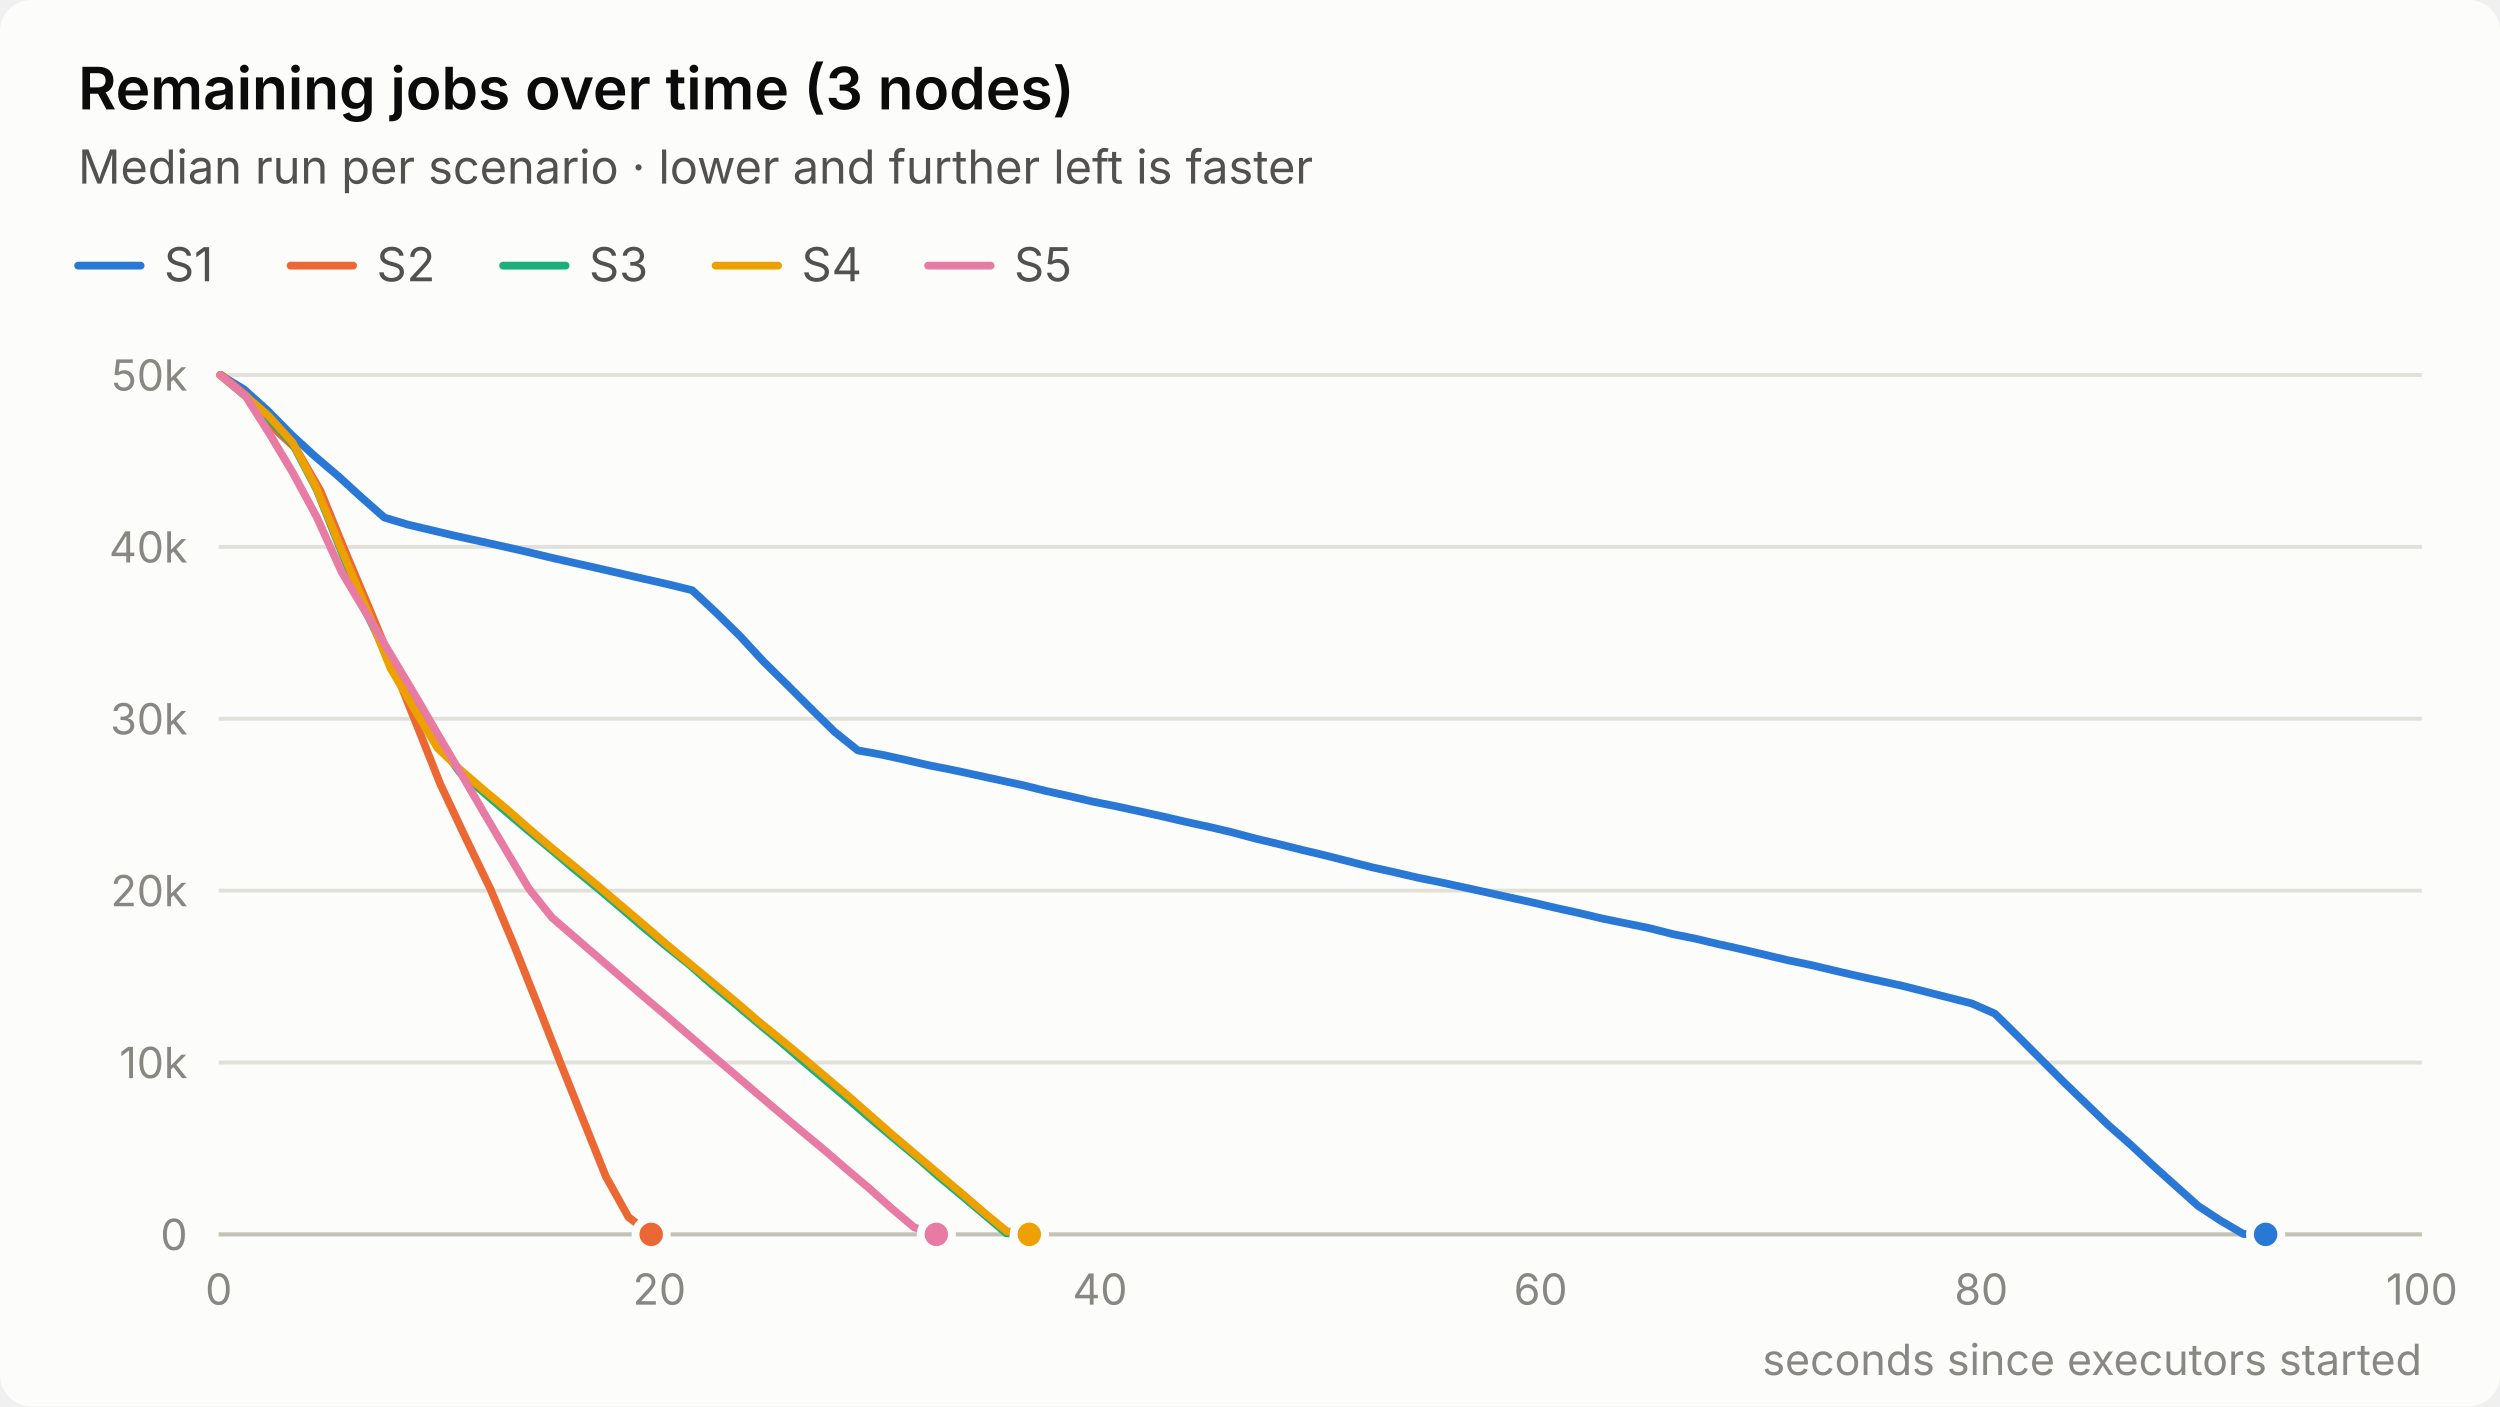
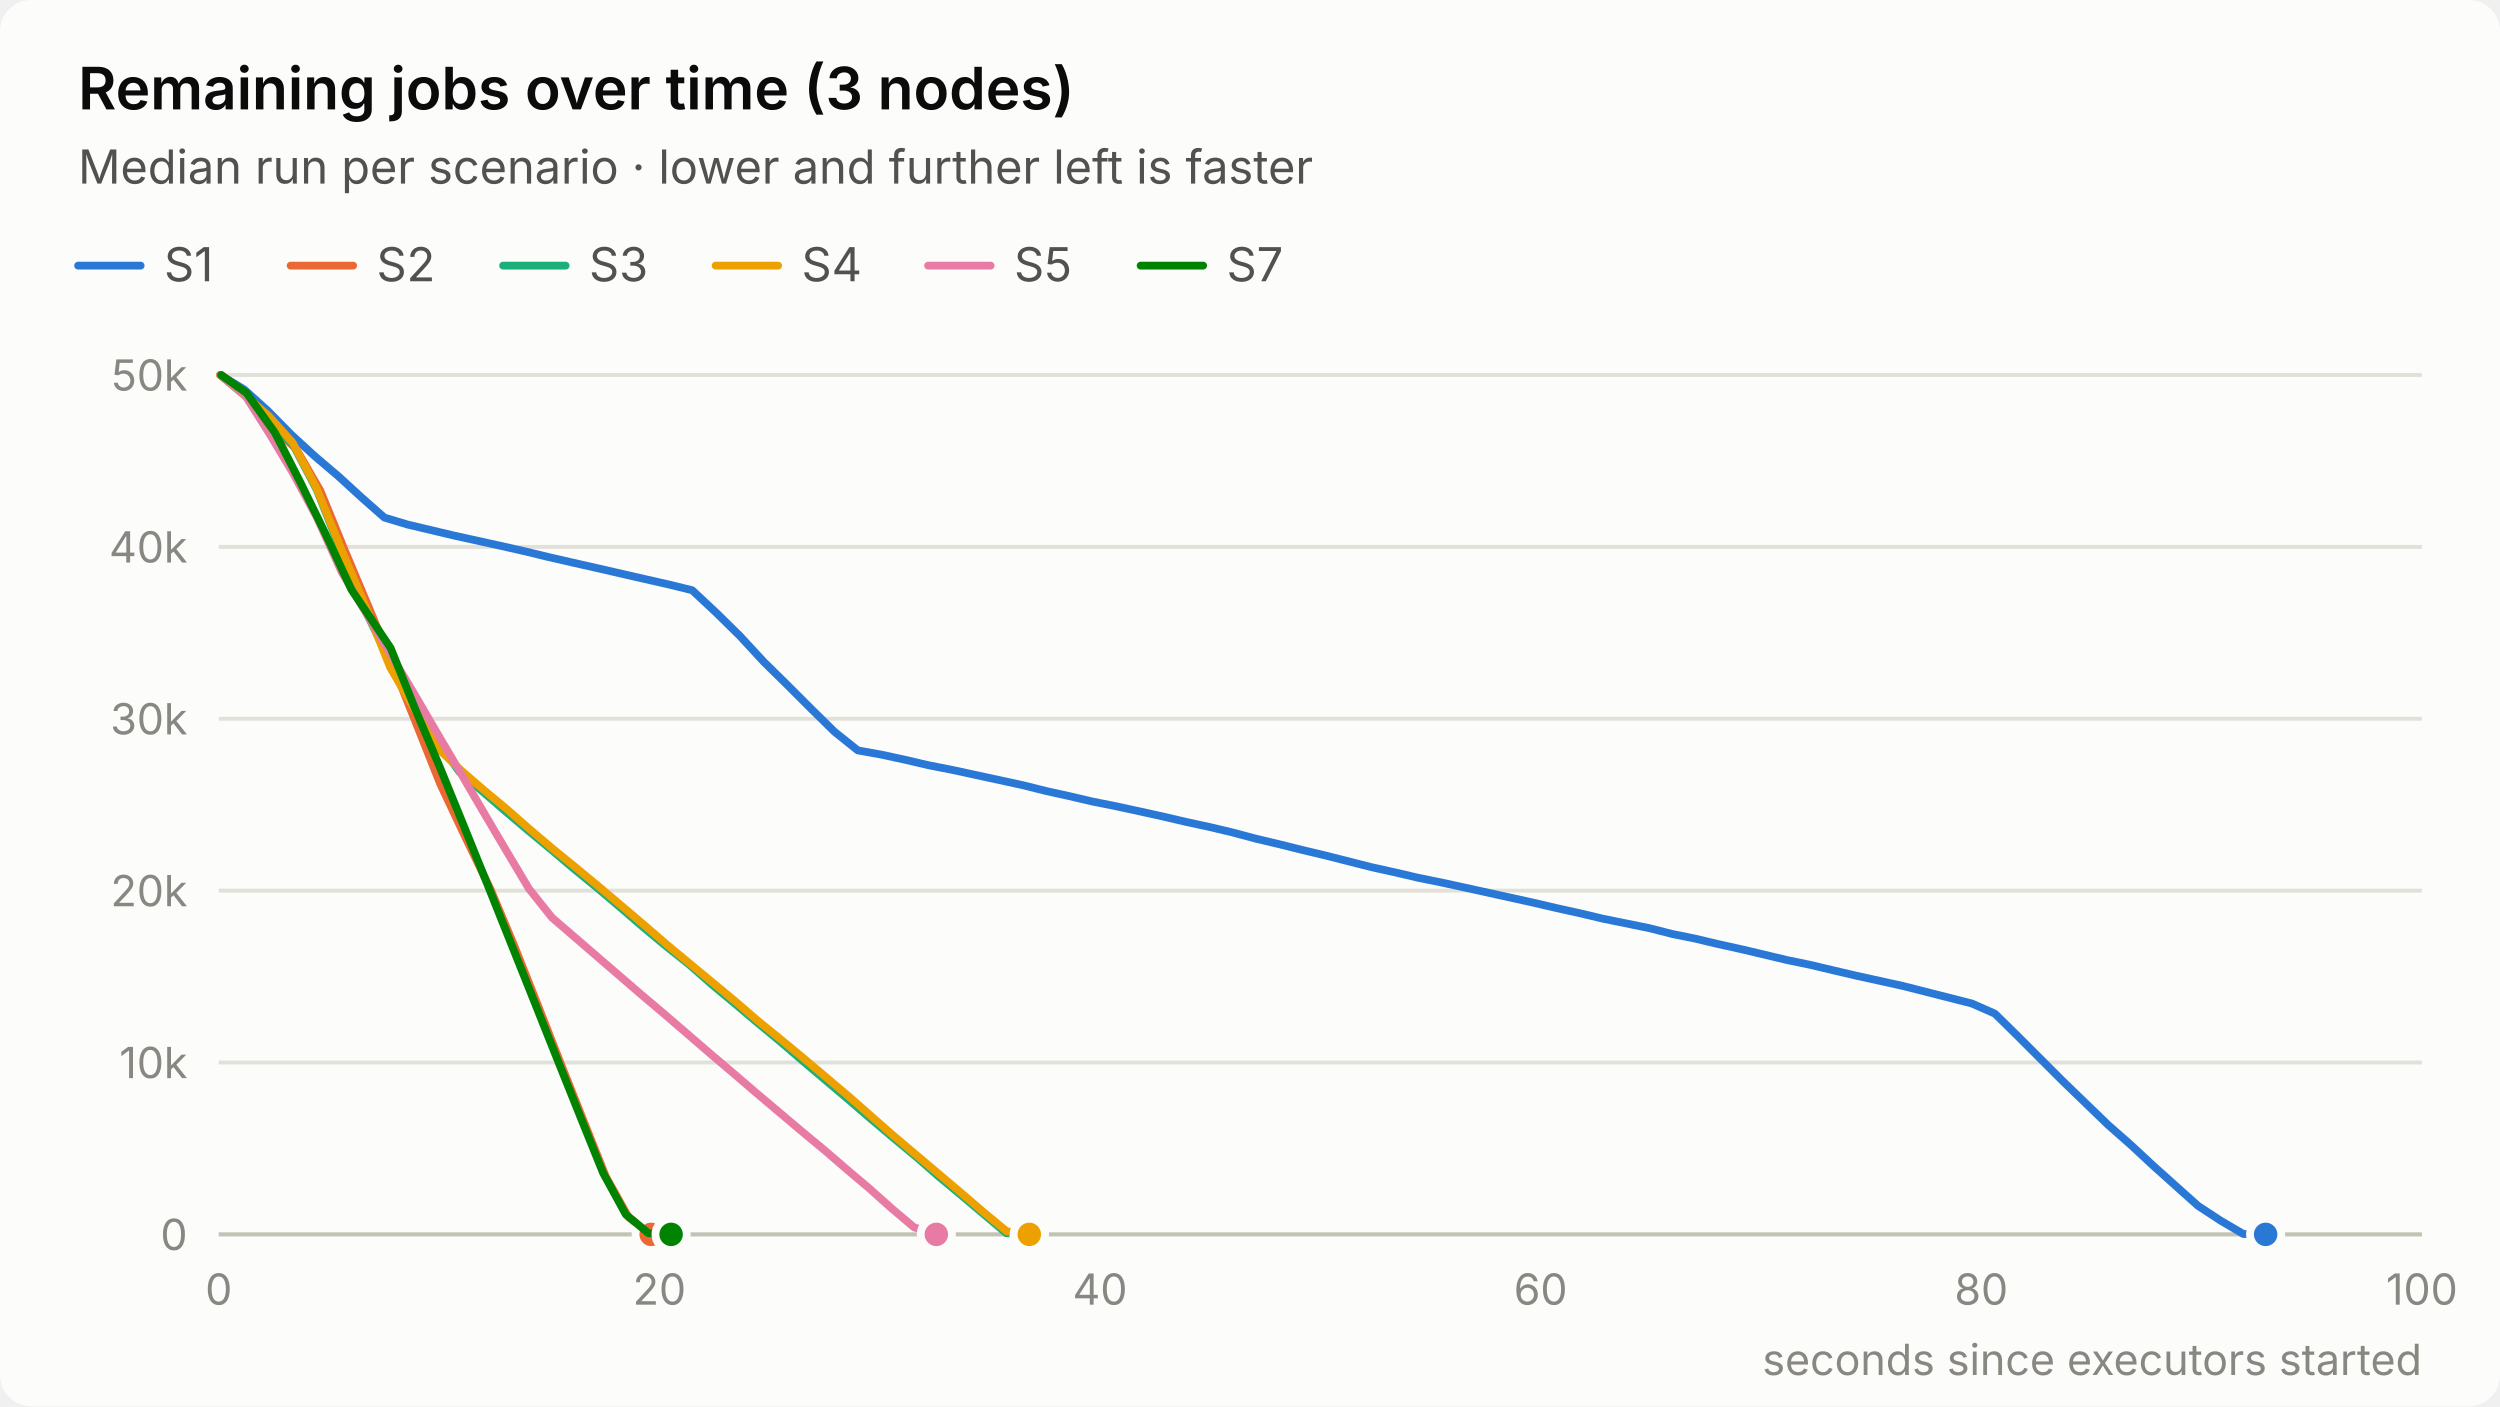
<svg xmlns="http://www.w3.org/2000/svg" width="640" height="360" viewBox="0 0 640 360" role="img" aria-label="Remaining jobs over time (3 nodes)">
  <style>
  text { font-family: system-ui, -apple-system, "Segoe UI", sans-serif; font-size: 12px; }
  .title { font-size: 15px; font-weight: 600; }
  .tick { font-size: 11px; font-variant-numeric: tabular-nums; }
  .val { font-weight: 600; }
  .grid, .axis { stroke-width: 1; }
  .whisker { stroke-width: 1.5; }
  .bg{fill:#fcfcfb}
  text{fill:#52514e}
  .title,.val{fill:#0b0b0b}
  .tick{fill:#898781}
  .grid{stroke:#e1e0d9}
  .axis{stroke:#c3c2b7}
  .whisker{stroke:#52514e}
  .ring{stroke:#fcfcfb}
  .f1{fill:#2a78d6} .k1{stroke:#2a78d6}
  .f2{fill:#eb6834} .k2{stroke:#eb6834}
  .f3{fill:#1baf7a} .k3{stroke:#1baf7a}
  .f4{fill:#eda100} .k4{stroke:#eda100}
  .f5{fill:#e87ba4} .k5{stroke:#e87ba4}
+   .f6{fill:#008300} .k6{stroke:#008300}
  @media (prefers-color-scheme: dark) {
  .bg{fill:#1a1a19}
  text{fill:#c3c2b7}
  .title,.val{fill:#ffffff}
  .tick{fill:#898781}
  .grid{stroke:#2c2c2a}
  .axis{stroke:#383835}
  .whisker{stroke:#c3c2b7}
  .ring{stroke:#1a1a19}
  .f1{fill:#3987e5} .k1{stroke:#3987e5}
  .f2{fill:#d95926} .k2{stroke:#d95926}
  .f3{fill:#199e70} .k3{stroke:#199e70}
  .f4{fill:#c98500} .k4{stroke:#c98500}
  .f5{fill:#d55181} .k5{stroke:#d55181}
+   .f6{fill:#008300} .k6{stroke:#008300}
  }
</style>
  <rect class="bg" width="640" height="360" rx="8" />
  <text class="title" x="20" y="28">Remaining jobs over time (3 nodes)</text>
  <text class="sub" x="20" y="47">Median run per scenario · lower and further left is faster</text>
  <line x1="20" x2="36" y1="68" y2="68" class="k1" stroke-width="2" stroke-linecap="round" />
  <text x="42" y="72">S1</text>
  <line x1="74.4" x2="90.4" y1="68" y2="68" class="k2" stroke-width="2" stroke-linecap="round" />
  <text x="96.4" y="72">S2</text>
  <line x1="128.8" x2="144.8" y1="68" y2="68" class="k3" stroke-width="2" stroke-linecap="round" />
  <text x="150.8" y="72">S3</text>
  <line x1="183.2" x2="199.2" y1="68" y2="68" class="k4" stroke-width="2" stroke-linecap="round" />
  <text x="205.2" y="72">S4</text>
  <line x1="237.6" x2="253.6" y1="68" y2="68" class="k5" stroke-width="2" stroke-linecap="round" />
  <text x="259.6" y="72">S5</text>
+   <line x1="292.0" x2="308.0" y1="68" y2="68" class="k6" stroke-width="2" stroke-linecap="round" />
+   <text x="314.0" y="72">S7</text>
  <line class="grid" x1="56" x2="620" y1="316.0" y2="316.0" />
  <text class="tick" x="48" y="320.0" text-anchor="end">0</text>
  <line class="grid" x1="56" x2="620" y1="272.0" y2="272.0" />
  <text class="tick" x="48" y="276.0" text-anchor="end">10k</text>
  <line class="grid" x1="56" x2="620" y1="228.0" y2="228.0" />
  <text class="tick" x="48" y="232.0" text-anchor="end">20k</text>
  <line class="grid" x1="56" x2="620" y1="184.0" y2="184.0" />
  <text class="tick" x="48" y="188.0" text-anchor="end">30k</text>
  <line class="grid" x1="56" x2="620" y1="140.0" y2="140.0" />
  <text class="tick" x="48" y="144.0" text-anchor="end">40k</text>
  <line class="grid" x1="56" x2="620" y1="96.0" y2="96.0" />
  <text class="tick" x="48" y="100.0" text-anchor="end">50k</text>
  <text class="tick" x="56.0" y="334" text-anchor="middle">0</text>
  <text class="tick" x="168.8" y="334" text-anchor="middle">20</text>
  <text class="tick" x="281.6" y="334" text-anchor="middle">40</text>
  <text class="tick" x="394.4" y="334" text-anchor="middle">60</text>
  <text class="tick" x="507.2" y="334" text-anchor="middle">80</text>
  <text class="tick" x="620.0" y="334" text-anchor="middle">100</text>
  <text class="tick" x="620" y="352" text-anchor="end">seconds since executors started</text>
  <line class="axis" x1="56" x2="620" y1="316.0" y2="316.0" />
  <path d="M56.4,96.0 L62.5,99.7 L68.6,105.2 L74.6,111.3 L80.6,116.8 L86.6,121.9 L92.5,127.3 L98.4,132.5 L104.4,134.3 L110.3,135.7 L116.2,137.1 L122.1,138.4 L128.0,139.7 L134.2,141.1 L140.4,142.6 L146.5,144.0 L152.7,145.4 L158.8,146.8 L164.9,148.2 L171.1,149.6 L177.2,151.1 L183.3,156.8 L189.4,162.8 L195.5,169.4 L201.5,175.3 L207.6,181.4 L213.6,187.3 L219.6,192.1 L225.7,193.2 L231.7,194.5 L237.7,195.9 L243.8,197.1 L249.8,198.4 L255.8,199.7 L261.8,201.0 L267.8,202.5 L273.7,203.8 L279.7,205.2 L285.7,206.4 L291.7,207.7 L297.6,209.0 L303.6,210.4 L309.6,211.7 L315.5,213.1 L321.5,214.7 L327.4,216.1 L333.4,217.6 L339.3,219.0 L345.2,220.5 L351.1,222.0 L357.0,223.3 L363.0,224.7 L368.9,225.9 L374.9,227.2 L380.8,228.5 L386.7,229.8 L392.6,231.1 L398.6,232.5 L404.5,233.8 L410.4,235.2 L416.3,236.4 L422.2,237.6 L428.1,239.1 L434.0,240.3 L439.9,241.7 L445.8,243.0 L451.7,244.4 L457.6,245.8 L463.4,247.0 L469.3,248.4 L475.3,249.8 L481.2,251.1 L487.1,252.4 L493.0,253.9 L498.9,255.4 L504.8,256.9 L510.7,259.5 L516.5,265.2 L522.3,271.0 L528.1,276.8 L533.9,282.4 L539.7,288.0 L545.5,293.1 L551.2,298.4 L557.0,303.6 L562.7,308.7 L568.5,312.5 L574.3,315.9 L580.0,316.0" fill="none" class="k1" stroke-width="2" stroke-linejoin="round" stroke-linecap="round" />
  <circle cx="580.0" cy="316.0" r="4" class="f1 ring" stroke-width="2" />
  <path d="M56.7,96.0 L63.1,101.3 L69.3,108.9 L75.8,114.9 L82.0,125.6 L88.3,141.0 L94.5,155.7 L100.7,170.6 L106.7,185.6 L112.7,200.7 L119.4,214.9 L125.6,227.7 L131.6,242.0 L137.6,257.1 L143.4,271.9 L149.3,286.7 L155.1,301.2 L160.9,311.6 L166.7,316.0" fill="none" class="k2" stroke-width="2" stroke-linejoin="round" stroke-linecap="round" />
  <circle cx="166.7" cy="316.0" r="4" class="f2 ring" stroke-width="2" />
  <path d="M56.4,96.0 L62.8,101.4 L68.9,107.2 L75.0,113.8 L81.1,125.4 L87.3,141.0 L93.4,156.0 L99.6,168.9 L105.7,179.1 L111.7,189.3 L117.6,197.6 L123.5,202.6 L129.4,207.7 L135.3,212.7 L141.1,217.5 L147.0,222.5 L153.0,227.4 L158.9,232.4 L164.7,237.4 L170.6,242.3 L176.5,247.0 L182.3,252.1 L188.2,257.0 L194.0,261.9 L199.8,266.7 L205.6,271.7 L211.4,276.6 L217.2,281.5 L223.0,286.5 L228.8,291.4 L234.6,296.2 L240.3,301.2 L246.1,306.0 L251.9,310.9 L257.6,315.7 L263.4,316.0" fill="none" class="k3" stroke-width="2" stroke-linejoin="round" stroke-linecap="round" />
  <circle cx="263.4" cy="316.0" r="4" class="f3 ring" stroke-width="2" />
  <path d="M56.3,96.0 L62.7,101.2 L68.8,106.5 L74.9,113.3 L81.0,124.9 L87.5,140.9 L93.7,155.5 L99.9,170.9 L106.0,181.4 L112.0,191.5 L117.9,197.1 L123.8,202.2 L129.7,207.1 L135.5,212.2 L141.4,217.2 L147.3,222.0 L153.1,226.8 L159.0,231.8 L164.9,236.8 L170.7,241.8 L176.6,246.7 L182.4,251.5 L188.3,256.4 L194.1,261.4 L199.9,266.1 L205.7,270.9 L211.5,275.8 L217.3,280.7 L223.1,285.8 L228.8,290.8 L234.6,295.7 L240.4,300.6 L246.2,305.5 L251.9,310.4 L257.7,315.2 L263.5,316.0" fill="none" class="k4" stroke-width="2" stroke-linejoin="round" stroke-linecap="round" />
  <circle cx="263.5" cy="316.0" r="4" class="f4 ring" stroke-width="2" />
  <path d="M56.4,96.0 L62.8,101.3 L68.9,110.9 L75.0,121.1 L81.1,132.4 L87.5,146.5 L93.7,156.9 L99.8,167.2 L105.8,177.2 L111.8,187.5 L117.7,197.5 L123.6,207.6 L129.5,217.6 L135.4,227.5 L141.3,234.9 L147.1,239.9 L152.9,244.9 L158.7,249.9 L164.5,254.9 L170.3,259.8 L176.1,264.8 L181.9,269.8 L187.8,274.8 L193.5,279.7 L199.3,284.6 L205.1,289.5 L210.9,294.3 L216.7,299.3 L222.5,304.2 L228.2,309.3 L234.0,314.2 L239.7,316.0" fill="none" class="k5" stroke-width="2" stroke-linejoin="round" stroke-linecap="round" />
  <circle cx="239.7" cy="316.0" r="4" class="f5 ring" stroke-width="2" />
+   <path d="M56.6,96.0 L63.1,100.6 L70.4,110.8 L76.8,123.3 L83.2,136.4 L90.0,151.0 L100.0,165.9 L106.2,181.3 L112.6,196.4 L118.6,211.1 L124.7,226.2 L130.7,241.2 L136.7,256.2 L142.6,271.0 L148.5,285.7 L154.4,300.3 L160.2,310.9 L166.0,315.7 L171.8,316.0" fill="none" class="k6" stroke-width="2" stroke-linejoin="round" stroke-linecap="round" />
+   <circle cx="171.8" cy="316.0" r="4" class="f6 ring" stroke-width="2" />
</svg>
